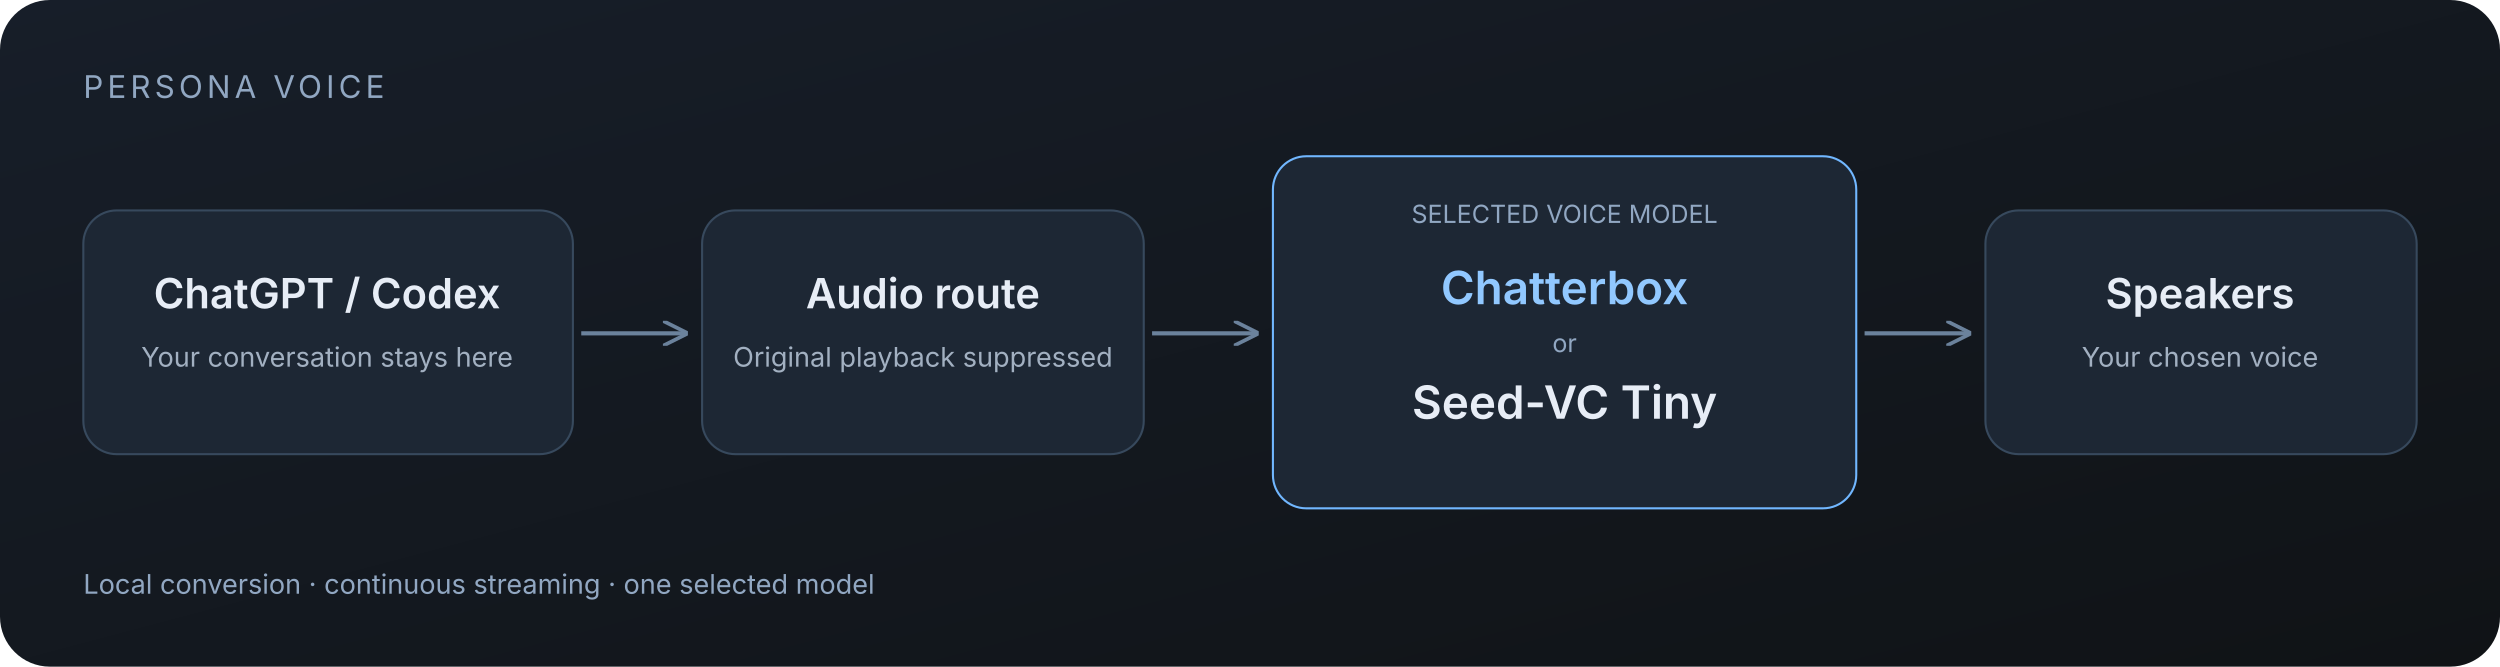
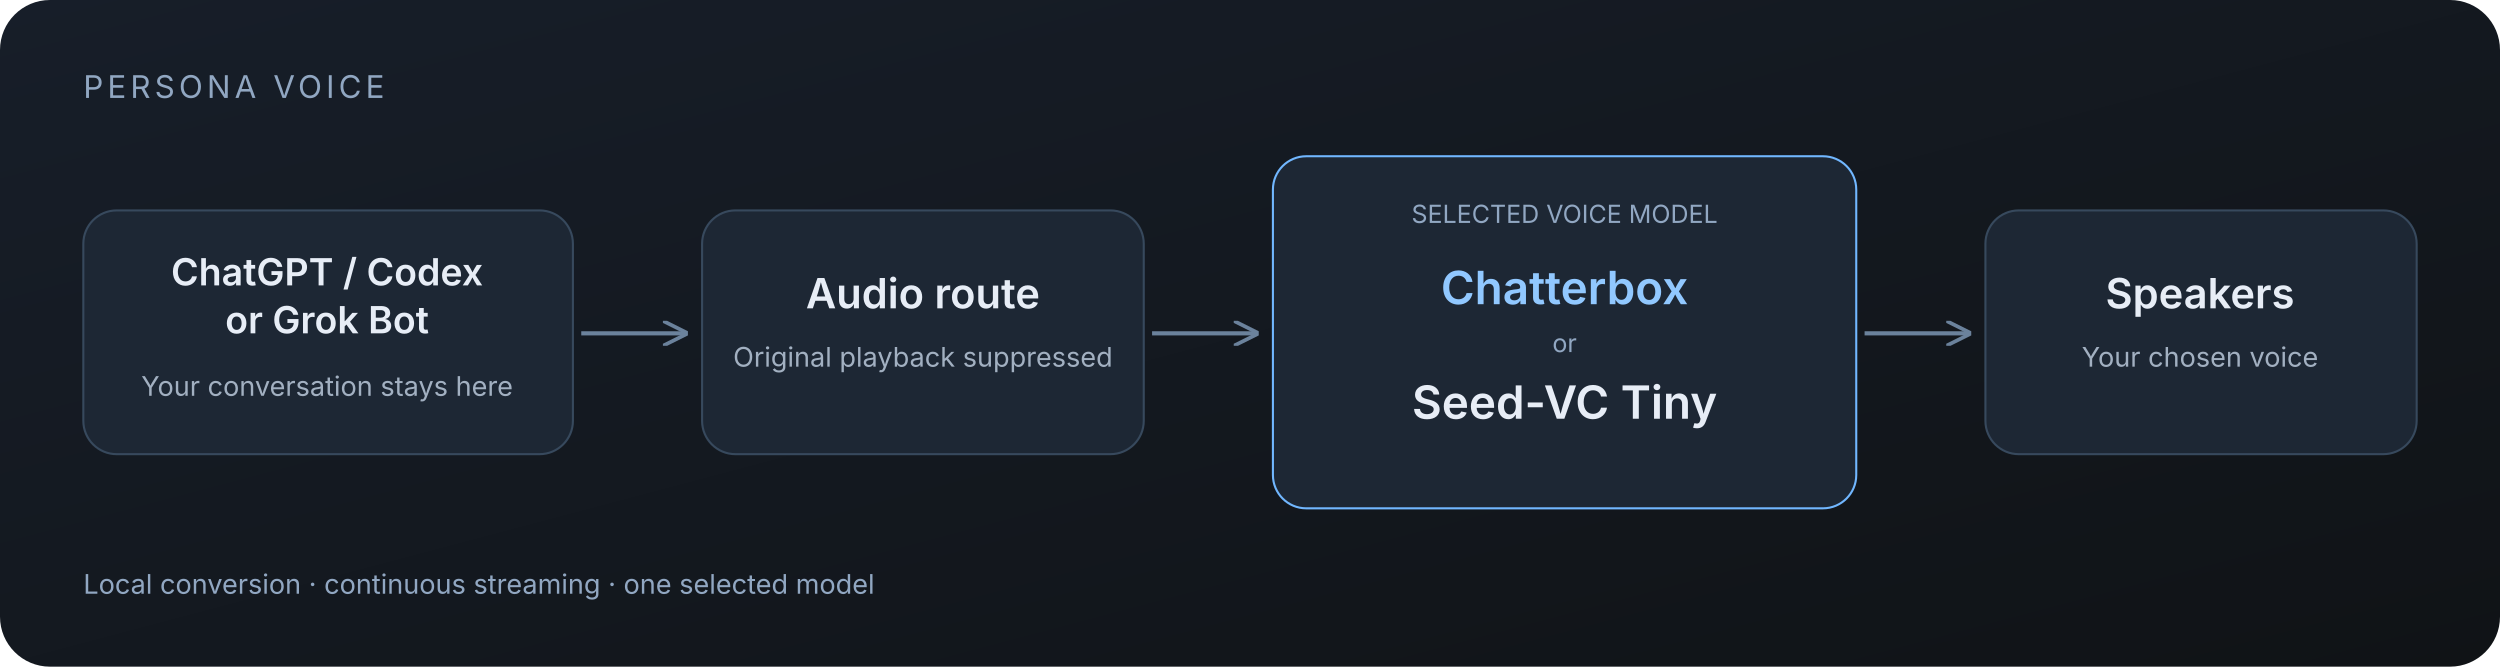
<svg xmlns="http://www.w3.org/2000/svg" width="1200" height="320" viewBox="0 0 1200 320" role="img" aria-labelledby="title desc">
  <defs>
    <linearGradient id="bg" x2="1" y2="1">
      <stop stop-color="#171e29" />
      <stop offset="1" stop-color="#101316" />
    </linearGradient>
    <marker id="arrow" viewBox="0 0 10 10" refX="9" refY="5" markerWidth="6" markerHeight="6" orient="auto-start-reverse">
      <path d="M0 0 10 5 0 10" fill="none" stroke="#6b829c" stroke-width="1.5" />
    </marker>
  </defs>
  <rect width="1200" height="320" rx="24" fill="url(#bg)" />
  <g font-family="system-ui, -apple-system, sans-serif" fill="#e7edf6">
    <text x="40" y="47" font-size="15" letter-spacing="2" fill="#91a7c2">PERSONA VOICE</text>
    <text x="40" y="285" font-size="13" fill="#91a7c2">Local conversion · continuous streaming · one selected model</text>
    <g fill="#1d2734" stroke="#37495d">
      <rect x="40" y="101" width="235" height="117" rx="16" />
      <rect x="337" y="101" width="212" height="117" rx="16" />
      <rect x="611" y="75" width="280" height="169" rx="16" stroke="#71b7ff" />
      <rect x="953" y="101" width="207" height="117" rx="16" />
    </g>
    <g fill="none" stroke="#6b829c" stroke-width="2" marker-end="url(#arrow)">
      <path d="M279 160H329" />
      <path d="M553 160H603" />
      <path d="M895 160H945" />
    </g>
    <g text-anchor="middle">
-       <text x="157" y="148" font-size="20" font-weight="600">ChatGPT / Codex</text>
-       <text x="157" y="176" font-size="13" fill="#a2b0c1">Your conversation stays here</text>
+       <text x="157" y="137" font-size="18" font-weight="600">ChatGPT / Codex</text>
+       <text x="157" y="160" font-size="18" font-weight="600">or Grok Bot</text>
+       <text x="157" y="190" font-size="13" fill="#a2b0c1">Your conversation stays here</text>
      <text x="443" y="148" font-size="20" font-weight="600">Audio route</text>
      <text x="443" y="176" font-size="13" fill="#a2b0c1">Original playback suppressed</text>
      <text x="751" y="107" font-size="12" fill="#91a7c2">SELECTED VOICE MODEL</text>
      <text x="751" y="146" font-size="22" font-weight="600" fill="#91c8ff">Chatterbox</text>
      <text x="751" y="169" font-size="12" fill="#91a7c2">or</text>
      <text x="751" y="201" font-size="22" font-weight="600">Seed-VC Tiny</text>
      <text x="1056" y="148" font-size="20" font-weight="600">Speakers</text>
      <text x="1056" y="176" font-size="13" fill="#a2b0c1">Your chosen voice</text>
    </g>
  </g>
</svg>
